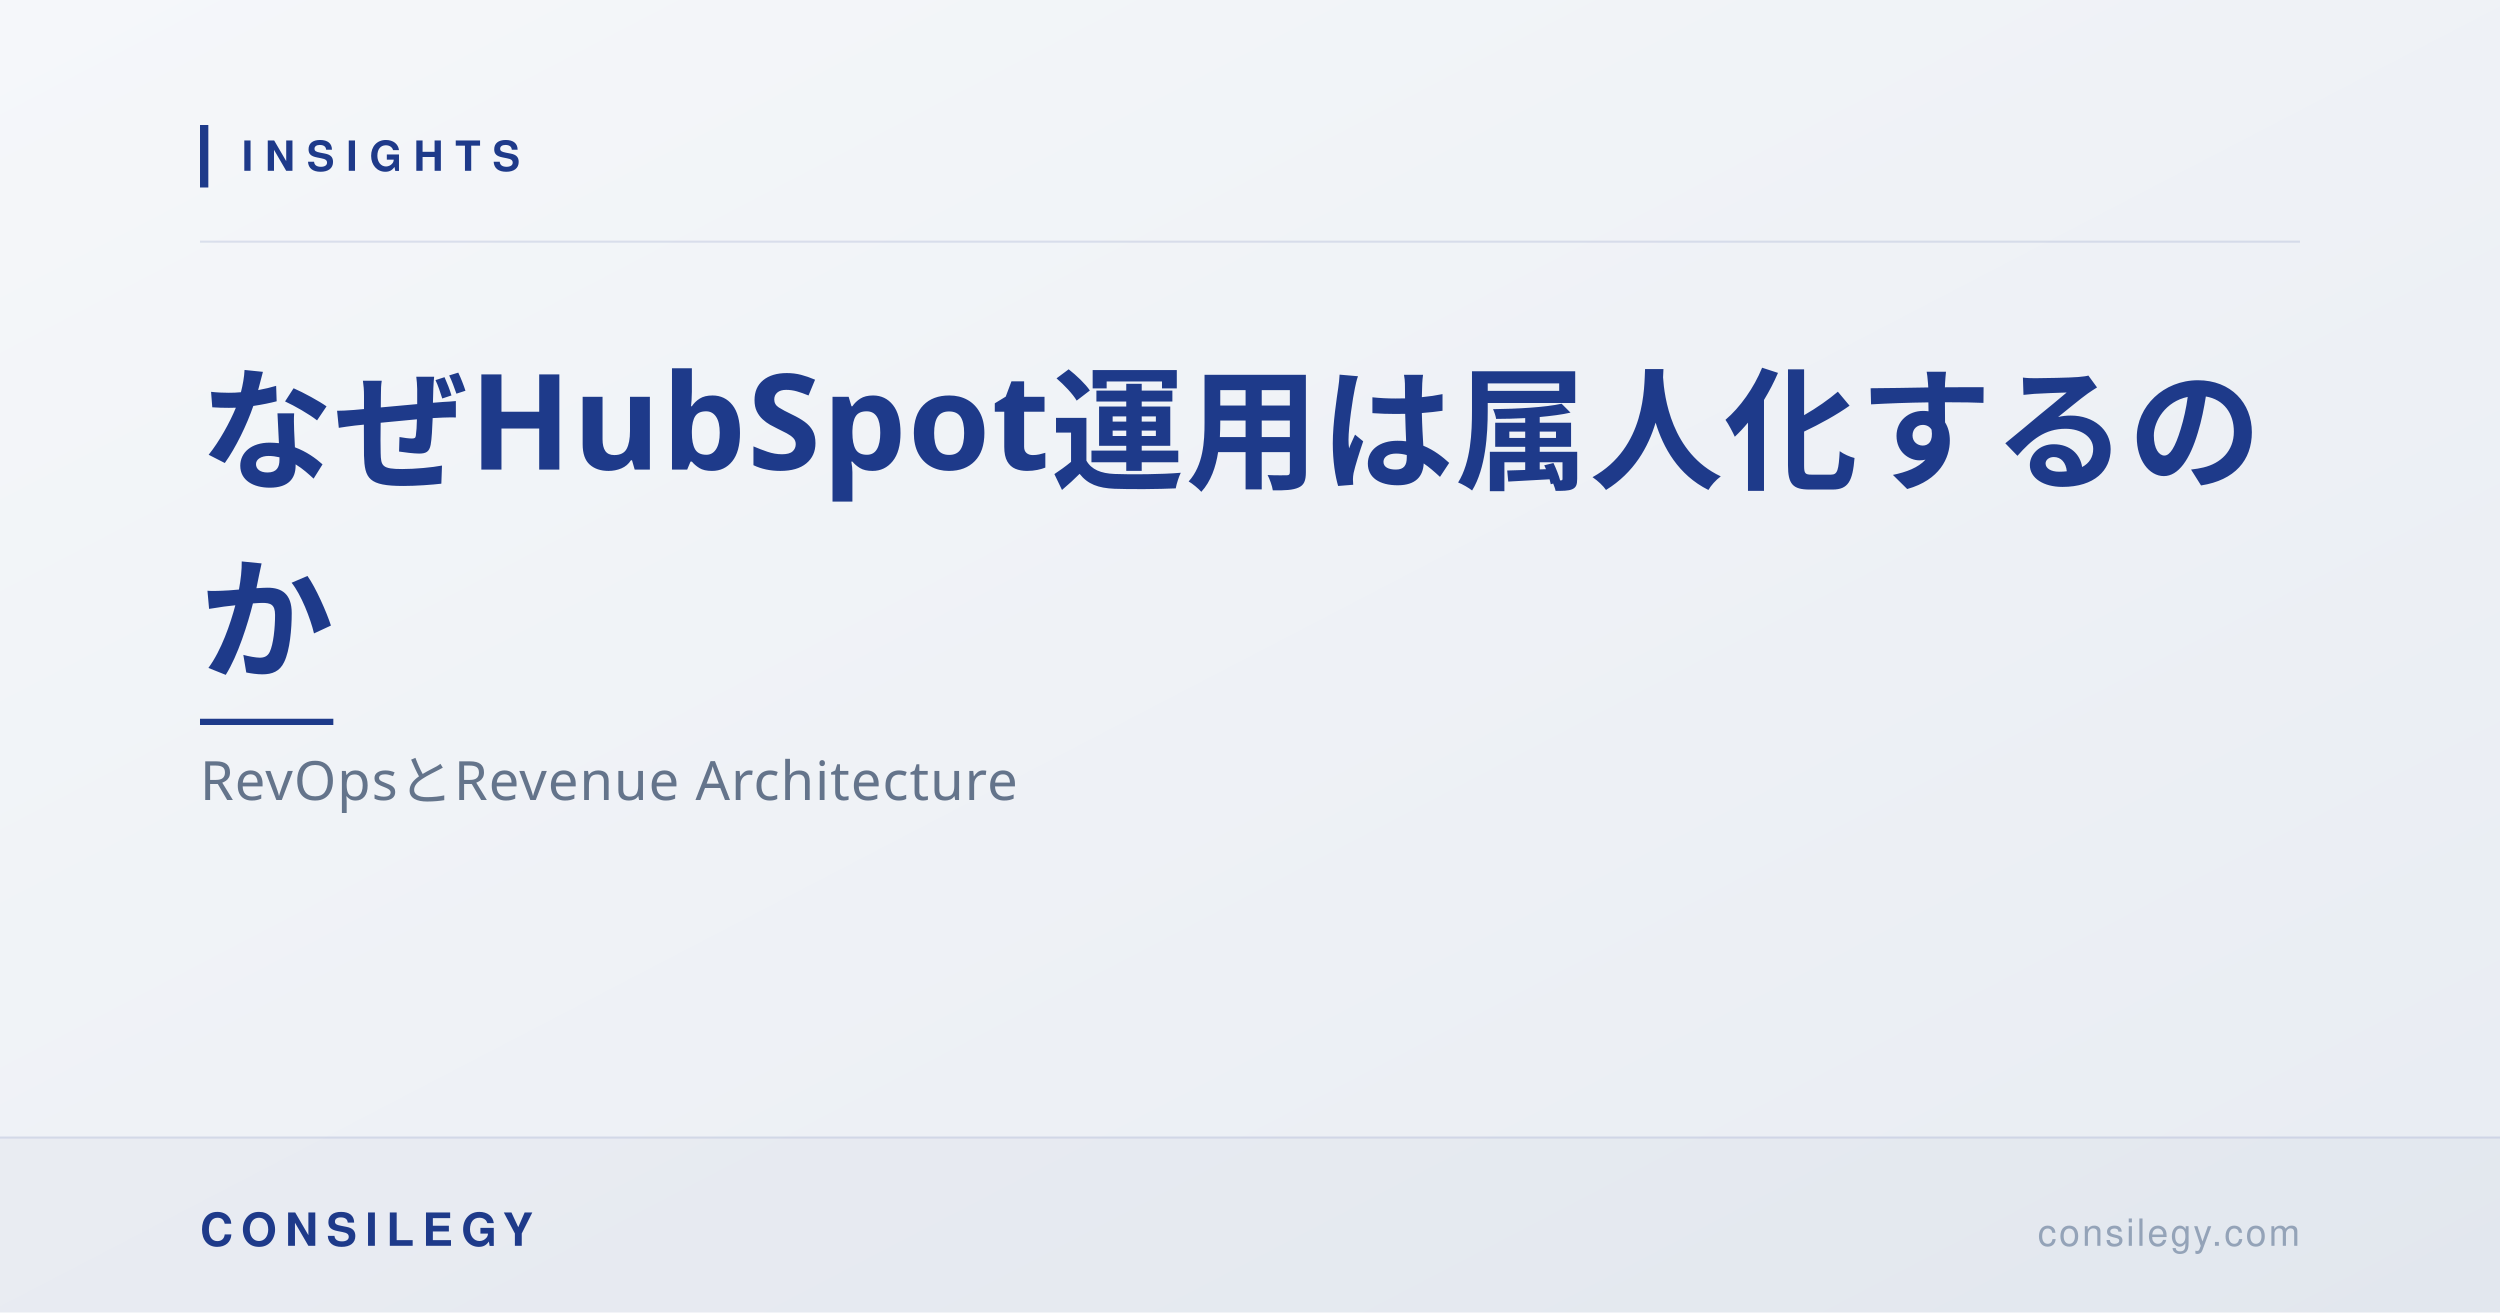
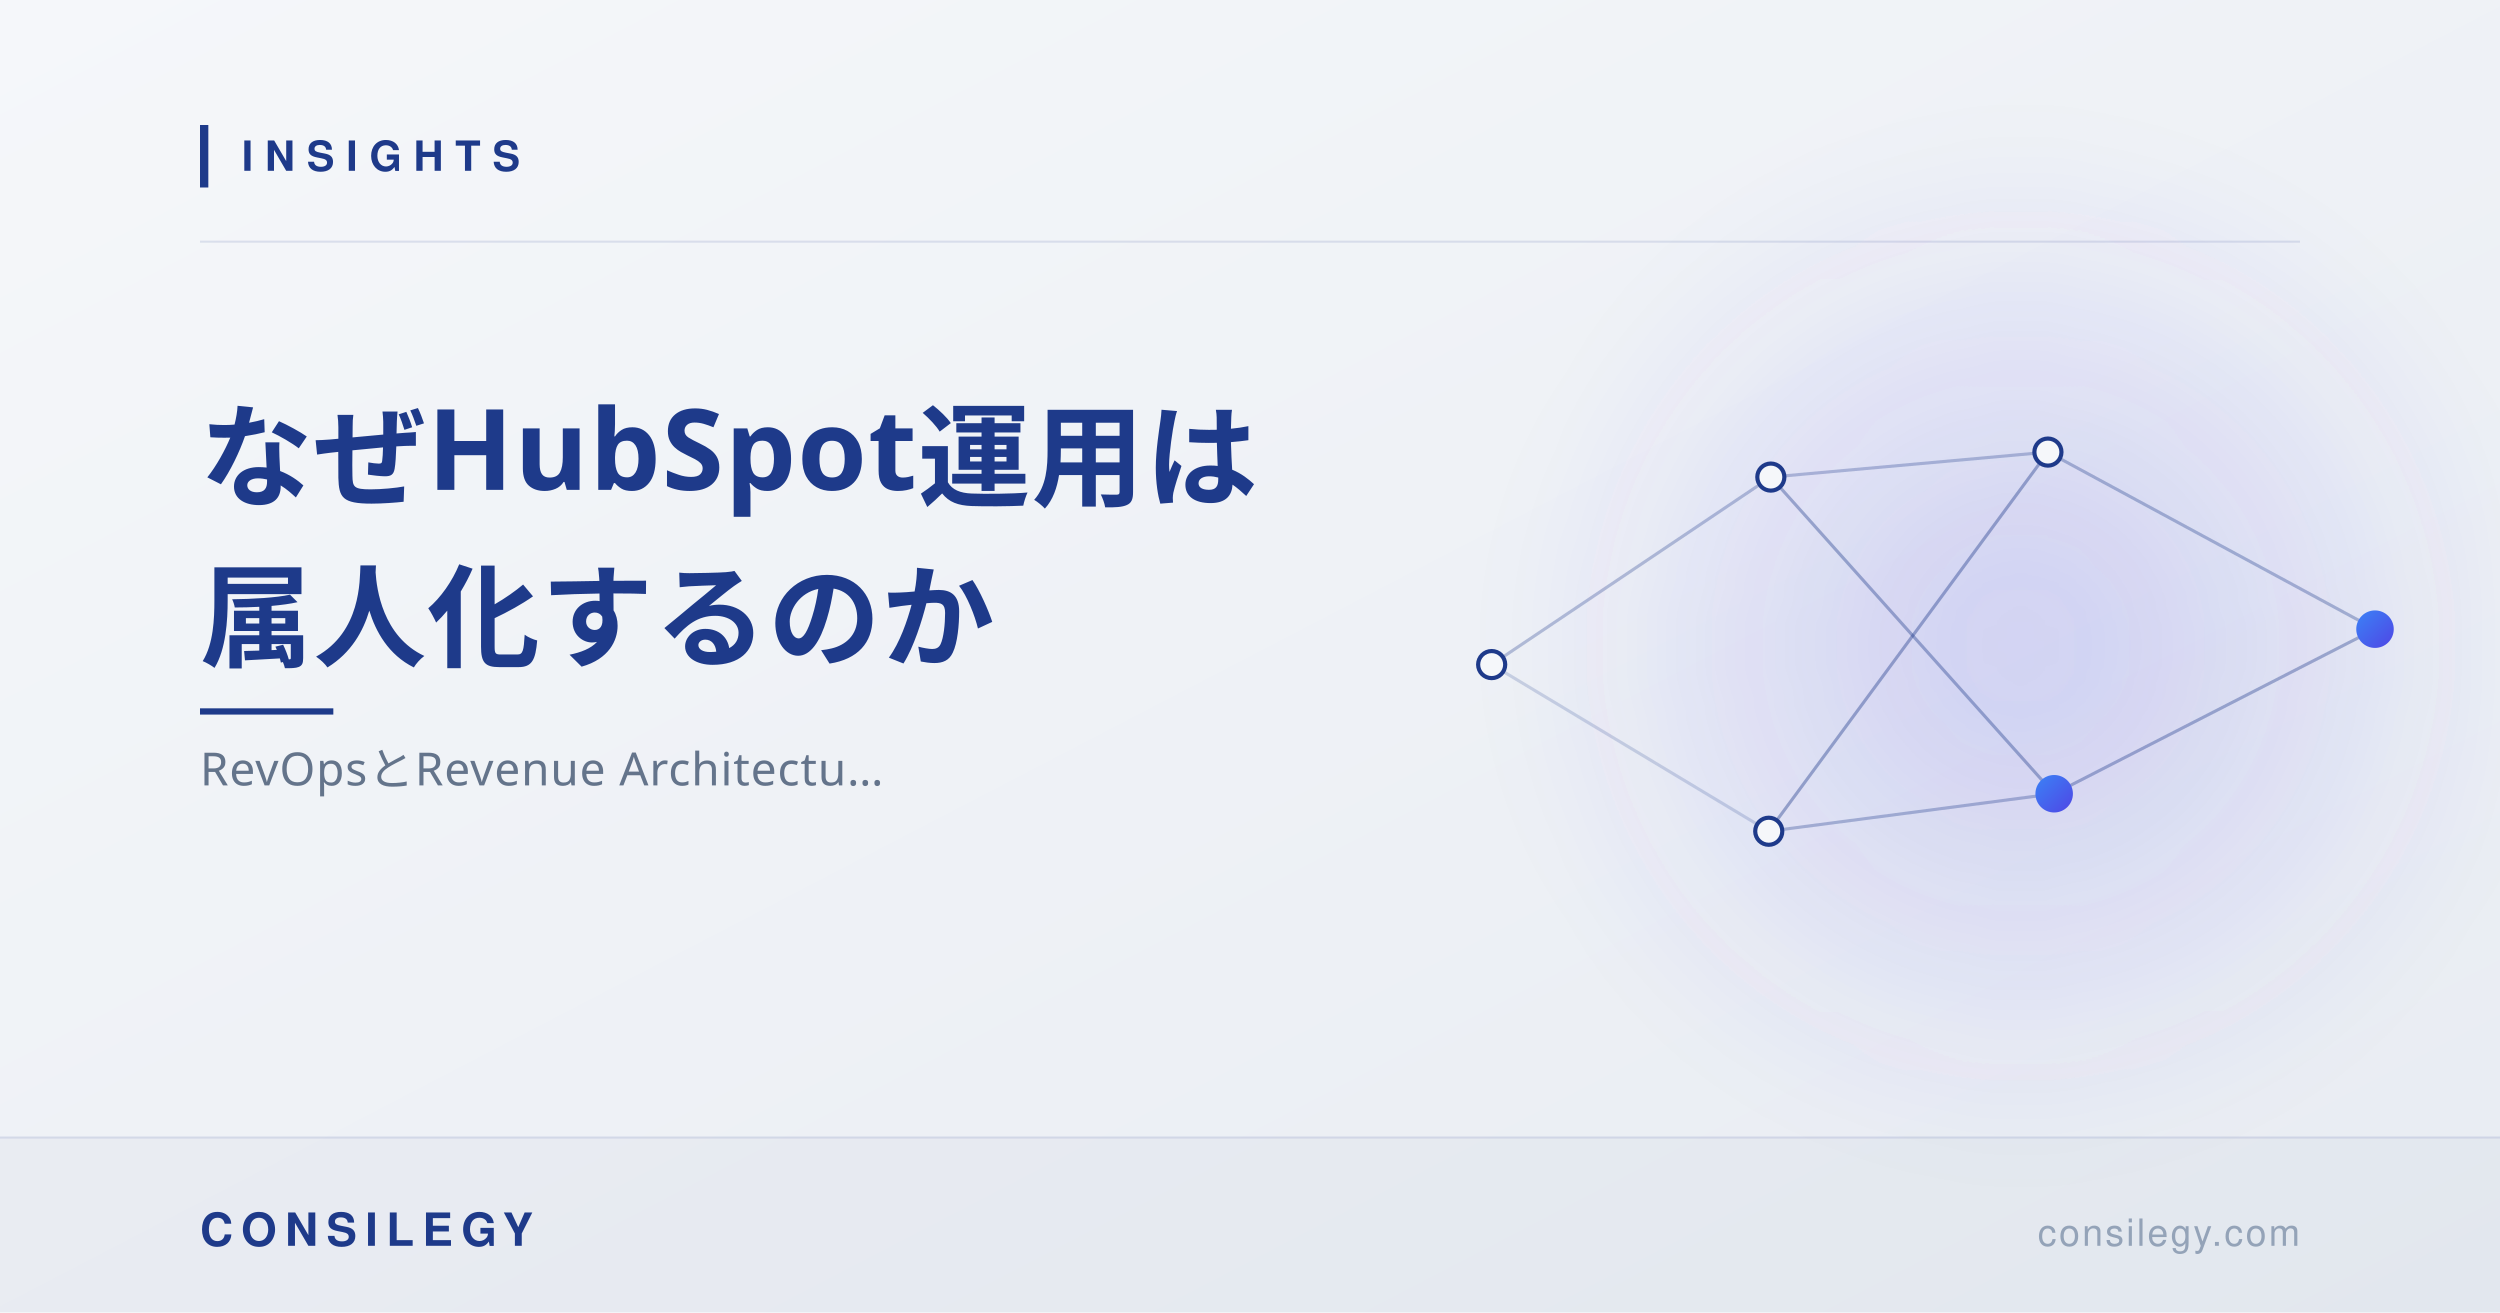
<svg xmlns="http://www.w3.org/2000/svg" viewBox="0 0 1200 630" width="1200" height="630">
  <defs>
    <linearGradient id="bg" x1="0%" y1="0%" x2="100%" y2="100%">
      <stop offset="0%" stop-color="#F5F7FA" />
      <stop offset="100%" stop-color="#E8ECF2" />
    </linearGradient>
+     <linearGradient id="bi" x1="0%" y1="0%" x2="100%" y2="100%">
+       <stop offset="0%" stop-color="#3B82F6" />
+       <stop offset="100%" stop-color="#4F46E5" />
+     </linearGradient>
+     <radialGradient id="glow" cx="50%" cy="50%" r="50%">
+       <stop offset="0%" stop-color="#4F46E5" stop-opacity="0.20" />
+       <stop offset="100%" stop-color="#4F46E5" stop-opacity="0" />
+     </radialGradient>
+     <filter id="soft" x="-60%" y="-60%" width="220%" height="220%">
+       <feGaussianBlur stdDeviation="26" />
+     </filter>
  </defs>
  <rect width="1200" height="630" fill="url(#bg)" />
+   <circle cx="970" cy="310" r="240" fill="url(#glow)" filter="url(#soft)" />
+   <line x1="716" y1="319" x2="850" y2="229" stroke="#1E3A8A" stroke-opacity="0.30" stroke-width="1.5" />
+   <line x1="716" y1="319" x2="849" y2="399" stroke="#1E3A8A" stroke-opacity="0.19" stroke-width="1.5" />
+   <line x1="850" y1="229" x2="983" y2="217" stroke="#1E3A8A" stroke-opacity="0.29" stroke-width="1.5" />
+   <line x1="850" y1="229" x2="986" y2="381" stroke="#1E3A8A" stroke-opacity="0.38" stroke-width="1.5" />
+   <line x1="849" y1="399" x2="983" y2="217" stroke="#1E3A8A" stroke-opacity="0.40" stroke-width="1.5" />
+   <line x1="849" y1="399" x2="986" y2="381" stroke="#1E3A8A" stroke-opacity="0.32" stroke-width="1.5" />
+   <line x1="983" y1="217" x2="1140" y2="302" stroke="#1E3A8A" stroke-opacity="0.33" stroke-width="1.5" />
+   <line x1="986" y1="381" x2="1140" y2="302" stroke="#1E3A8A" stroke-opacity="0.37" stroke-width="1.5" />
+   <circle cx="716" cy="319" r="6.5" fill="#F5F7FA" stroke="#1E3A8A" stroke-width="2" />
+   <circle cx="850" cy="229" r="6.5" fill="#F5F7FA" stroke="#1E3A8A" stroke-width="2" />
+   <circle cx="849" cy="399" r="6.5" fill="#F5F7FA" stroke="#1E3A8A" stroke-width="2" />
+   <circle cx="983" cy="217" r="6.5" fill="#F5F7FA" stroke="#1E3A8A" stroke-width="2" />
+   <circle cx="986" cy="381" r="9" fill="url(#bi)" />
+   <circle cx="1140" cy="302" r="9" fill="url(#bi)" />
  <rect x="96" y="60" width="4" height="30" fill="#1E3A8A" />
  <text x="116" y="82" font-family="'Helvetica Neue',Helvetica,Arial,sans-serif" font-size="20" font-weight="600" fill="#1E3A8A" letter-spacing="0.28em">INSIGHTS</text>
  <line x1="96" y1="116" x2="1104" y2="116" stroke="#1E3A8A" stroke-opacity="0.12" stroke-width="1" />
-   <text x="96" y="230" font-family="'Hiragino Sans','Hiragino Kaku Gothic ProN',system-ui,sans-serif" font-size="64" font-weight="600" fill="#1E3A8A" letter-spacing="0.01em">なぜHubSpot運用は属人化するの</text>
-   <text x="96" y="321" font-family="'Hiragino Sans','Hiragino Kaku Gothic ProN',system-ui,sans-serif" font-size="64" font-weight="600" fill="#1E3A8A" letter-spacing="0.01em">か</text>
-   <rect x="96" y="345" width="64" height="3" fill="#1E3A8A" />
-   <text x="96" y="384" font-family="'Hiragino Sans','Hiragino Kaku Gothic ProN',system-ui,sans-serif" font-size="26" font-weight="400" fill="#64748B" letter-spacing="0.02em">RevOpsとRevenue Architecture</text>
+   <text x="96" y="239" font-family="'Hiragino Sans','Hiragino Kaku Gothic ProN',system-ui,sans-serif" font-size="54" font-weight="600" fill="#1E3A8A" letter-spacing="0.01em">なぜHubSpot運用は</text>
+   <text x="96" y="316" font-family="'Hiragino Sans','Hiragino Kaku Gothic ProN',system-ui,sans-serif" font-size="54" font-weight="600" fill="#1E3A8A" letter-spacing="0.01em">属人化するのか</text>
+   <rect x="96" y="340" width="64" height="3" fill="#1E3A8A" />
+   <text x="96" y="377" font-family="'Hiragino Sans','Hiragino Kaku Gothic ProN',system-ui,sans-serif" font-size="22" font-weight="400" fill="#64748B" letter-spacing="0.02em">RevOpsとRevenue Architectu…</text>
  <rect x="0" y="546" width="1200" height="84" fill="#1E3A8A" fill-opacity="0.035" />
  <line x1="0" y1="546" x2="1200" y2="546" stroke="#1E3A8A" stroke-opacity="0.12" stroke-width="1" />
  <text x="96" y="598" font-family="'Helvetica Neue',Helvetica,Arial,sans-serif" font-size="22" font-weight="600" fill="#1E3A8A" letter-spacing="0.18em">CONSILEGY</text>
  <text x="1104" y="598" text-anchor="end" font-family="'Helvetica Neue',Helvetica,Arial,sans-serif" font-size="18" font-weight="400" fill="#94A3B8" letter-spacing="0.06em">consilegy.com</text>
</svg>
